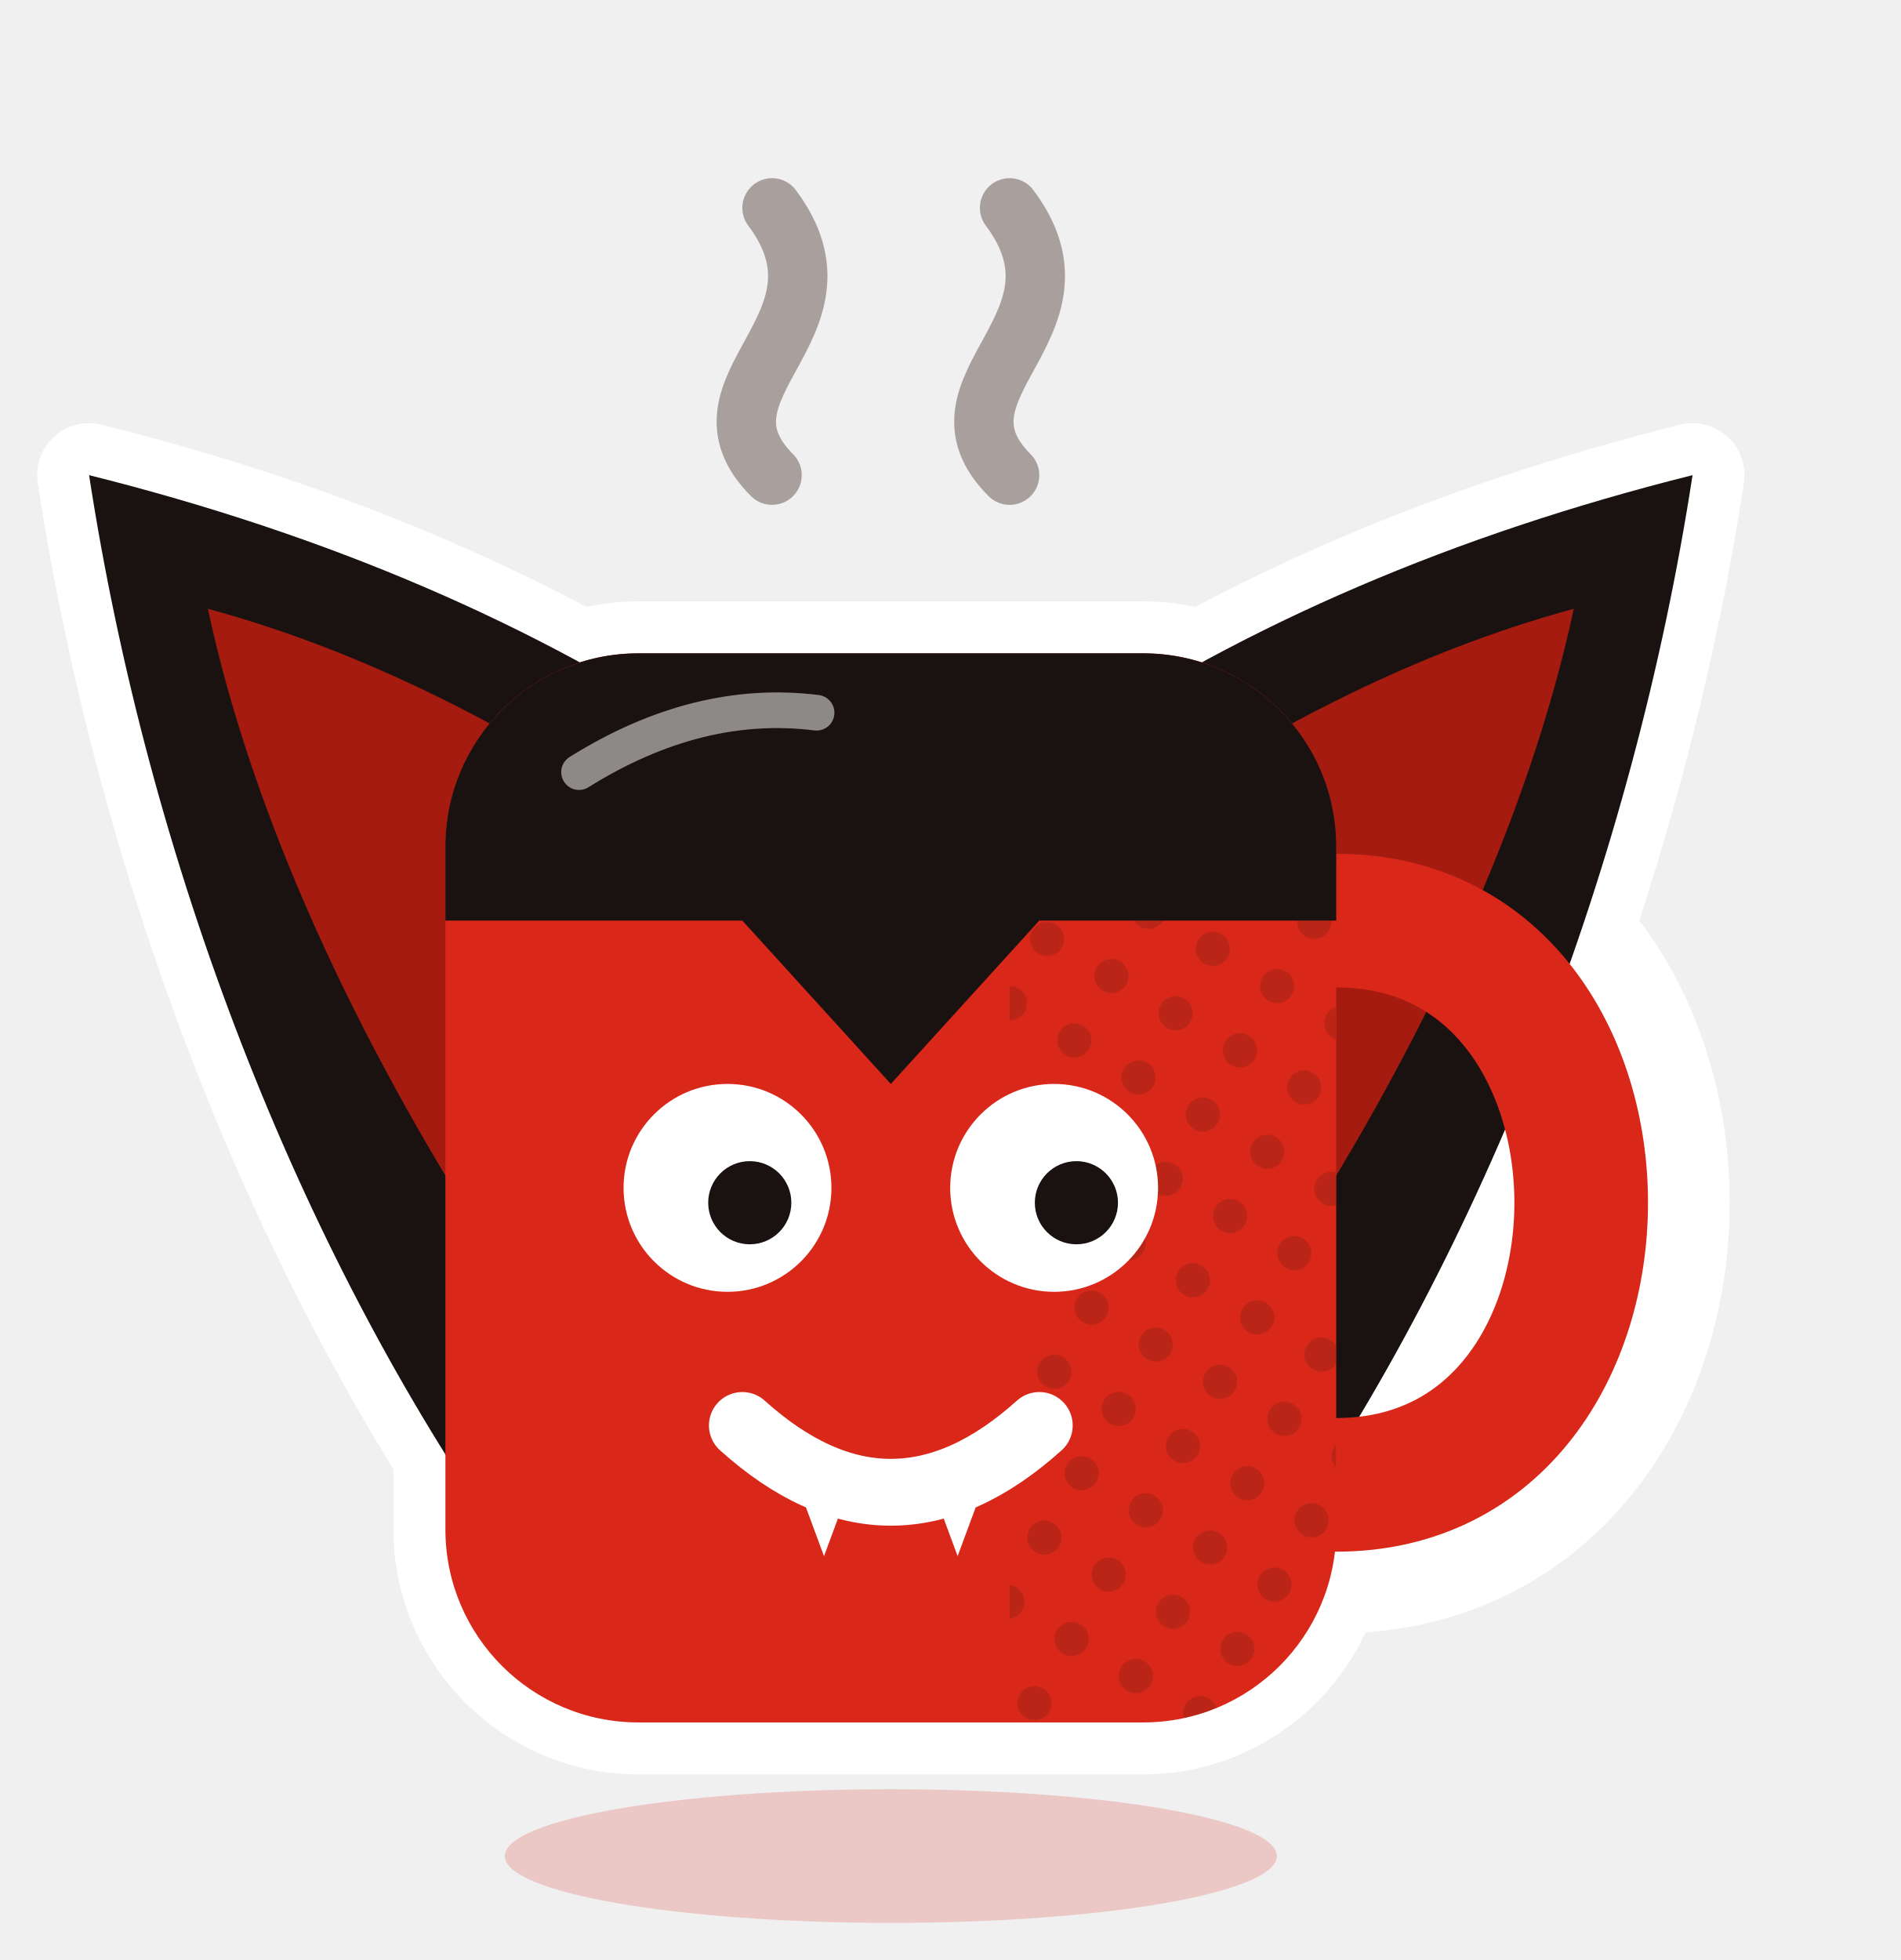
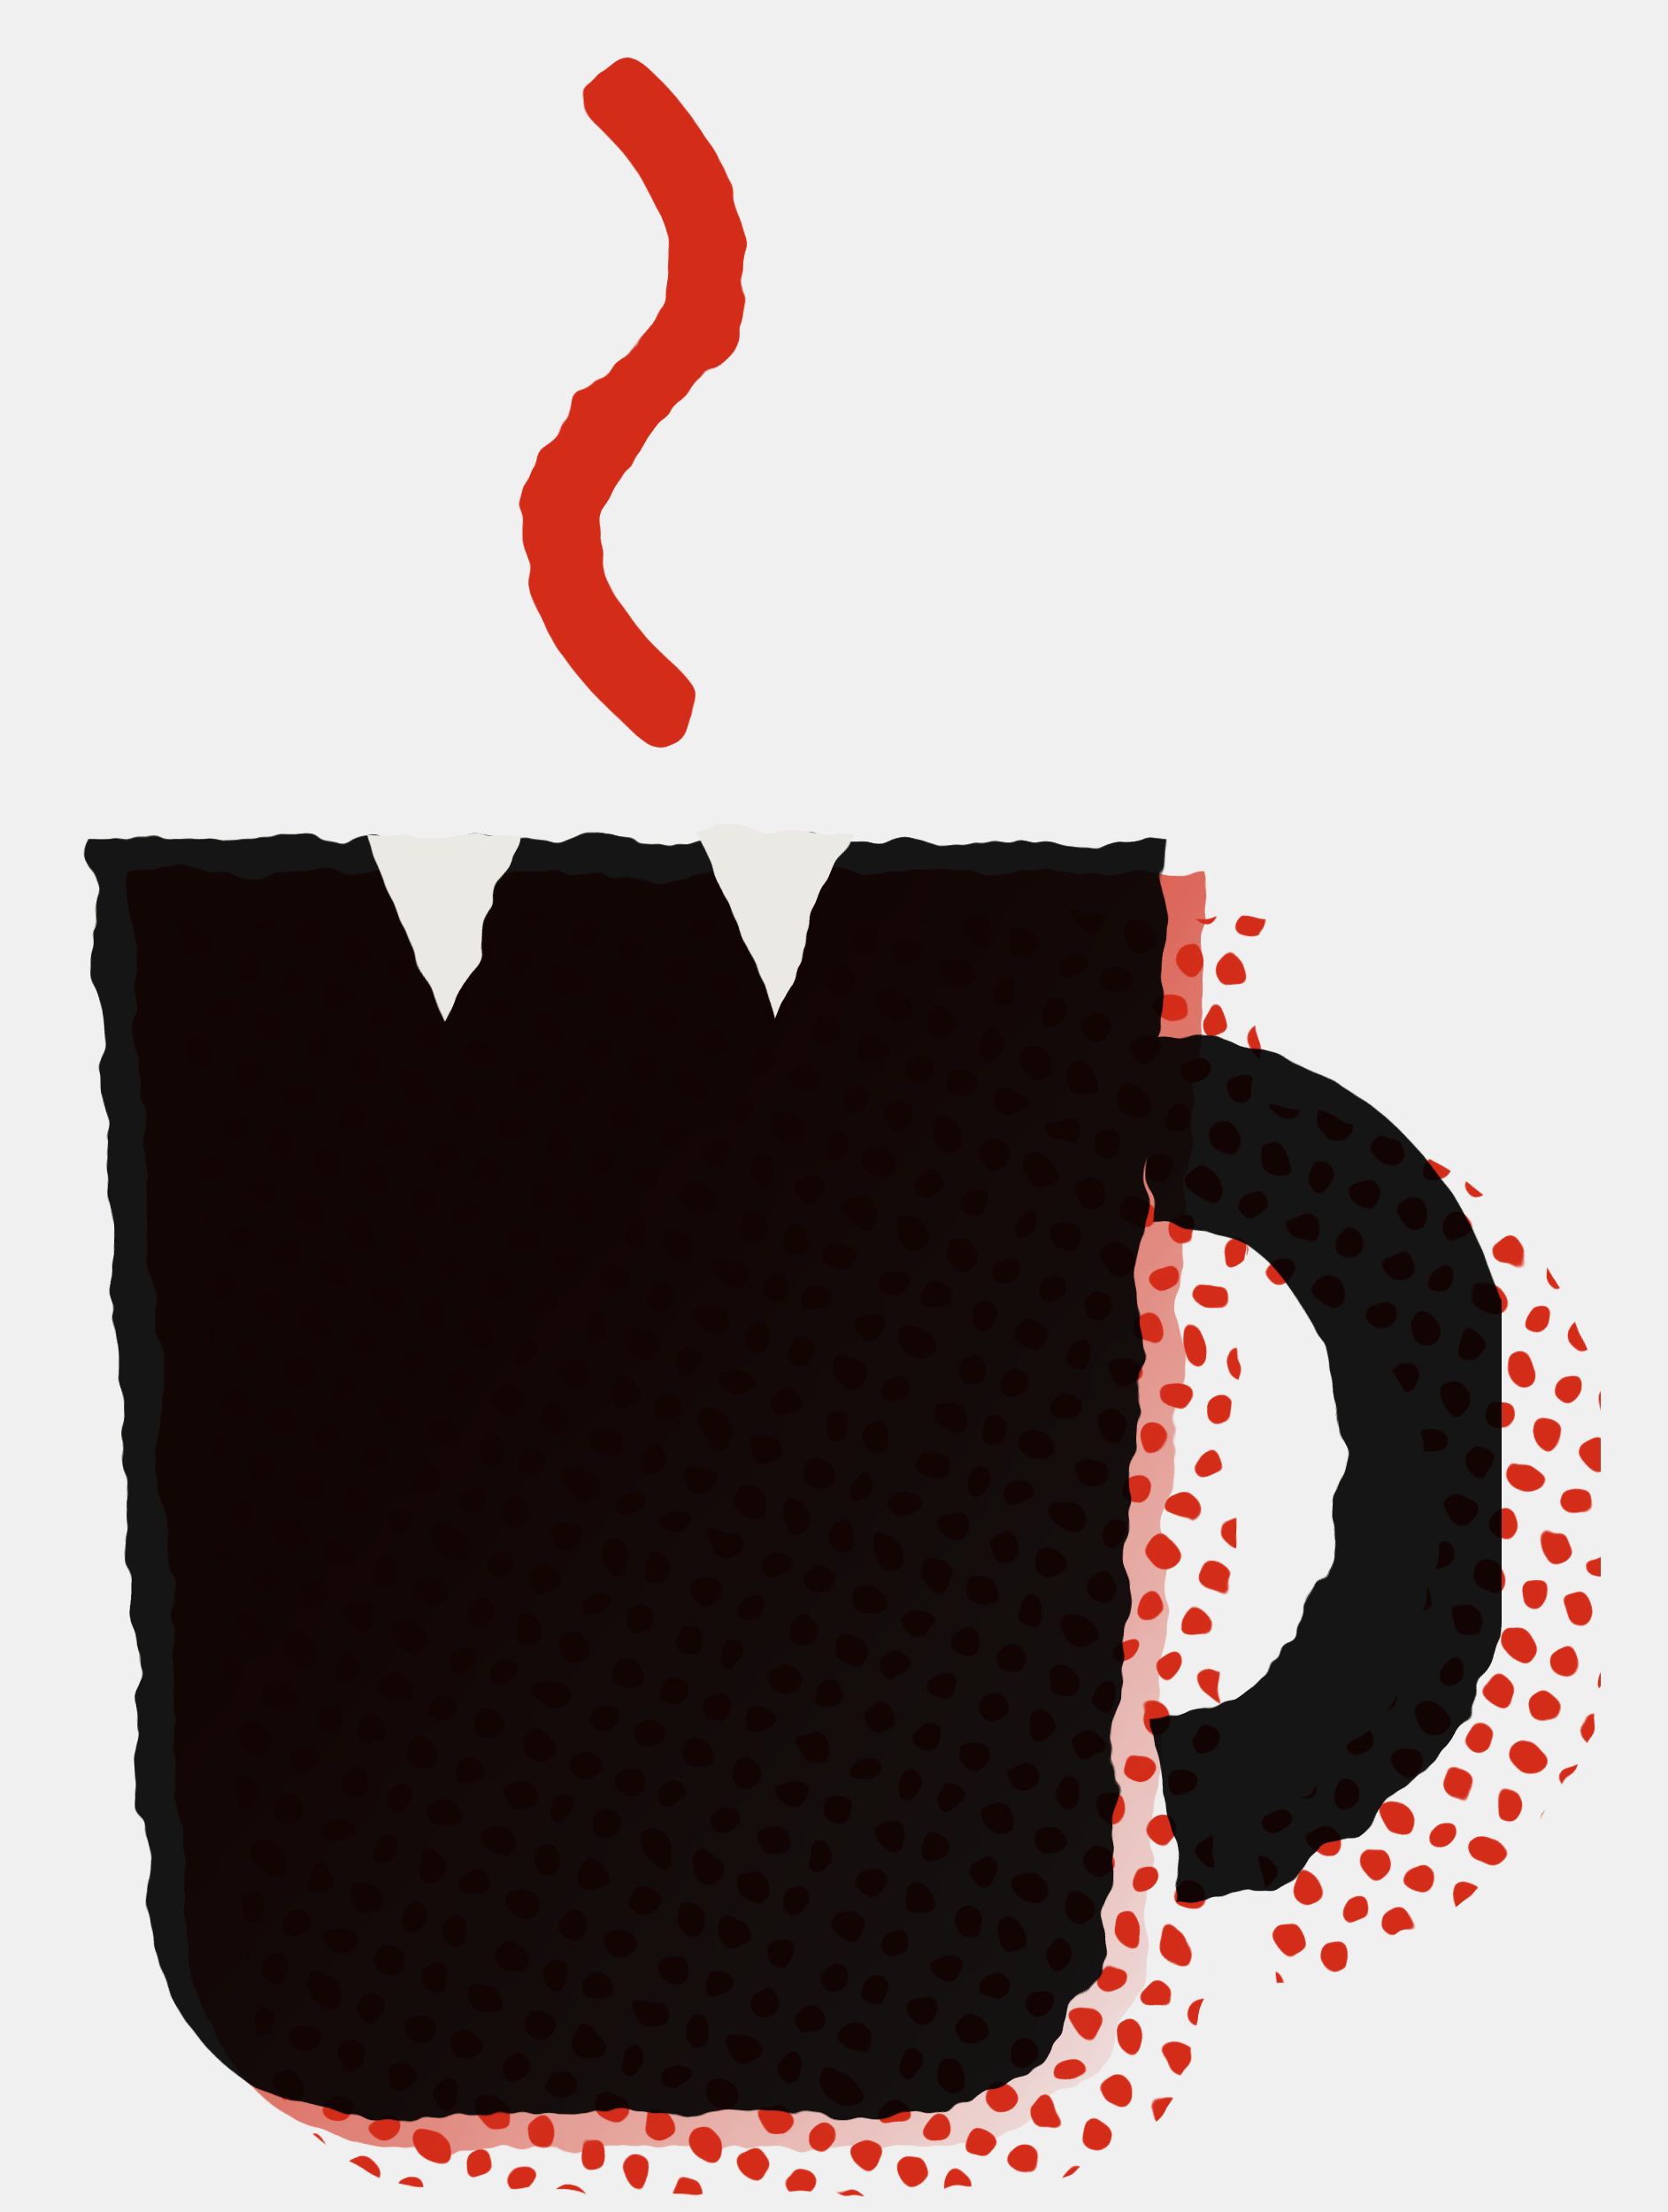
- <svg xmlns="http://www.w3.org/2000/svg" viewBox="-6 0 128 132" width="128" height="132" role="img" aria-label="brewCula, a red mug with a widow's peak, fangs and a Dracula collar">
+ <svg xmlns="http://www.w3.org/2000/svg" viewBox="290 110 520 690" width="104" height="138" role="img" aria-label="brewCula: a steaming mug with two fangs, printed in black and red ink">
  <defs>
-     <pattern id="dots" width="5" height="5" patternUnits="userSpaceOnUse" patternTransform="rotate(30)">
-       <circle cx="2.5" cy="2.5" r="1.15" fill="#1a1211" />
+     <filter id="rough" x="-5%" y="-5%" width="110%" height="110%">
+       <feTurbulence type="fractalNoise" baseFrequency=".045" numOctaves="3" seed="9" />
+       <feDisplacementMap in="SourceGraphic" scale="9" />
+     </filter>
+     <filter id="inky" x="-5%" y="-5%" width="110%" height="110%">
+       <feTurbulence type="fractalNoise" baseFrequency=".05" numOctaves="3" seed="3" result="w" />
+       <feDisplacementMap in="SourceGraphic" in2="w" scale="8" result="d" />
+       <feTurbulence type="fractalNoise" baseFrequency="1.4" seed="5" />
+       <feColorMatrix values="0 0 0 0 0  0 0 0 0 0  0 0 0 0 0  0 0 0 -16 14.6" />
+       <feComposite in="d" operator="in" />
+     </filter>
+     <filter id="grain" x="0" y="0" width="100%" height="100%">
+       <feTurbulence type="fractalNoise" baseFrequency=".75" numOctaves="2" seed="7" stitchTiles="stitch" />
+       <feColorMatrix values="0 0 0 0 0  0 0 0 0 0  0 0 0 0 0  0 0 0 .32 -.08" />
+     </filter>
+     <pattern id="dots" width="16" height="16" patternUnits="userSpaceOnUse" patternTransform="rotate(22)">
+       <circle cx="8" cy="8" r="4.6" fill="#e0301c" />
    </pattern>
-     <pattern id="moondots" width="7" height="7" patternUnits="userSpaceOnUse" patternTransform="rotate(20)">
-       <circle cx="3.5" cy="3.5" r="2" fill="#1a1211" />
-     </pattern>
-     <pattern id="tape" width="6" height="6" patternUnits="userSpaceOnUse" patternTransform="rotate(45)">
-       <rect width="6" height="6" fill="#f3c9c3" />
-       <rect width="3" height="6" fill="#f7dad6" />
-     </pattern>
-     <clipPath id="mugbody">
-       <rect x="24" y="44" width="60" height="72" rx="13" />
-     </clipPath>
-     <filter id="grain" x="0" y="0" width="100%" height="100%">
-       <feTurbulence type="fractalNoise" baseFrequency=".85" numOctaves="2" seed="7" stitchTiles="stitch" />
-       <feColorMatrix type="matrix" values="0 0 0 0 .1  0 0 0 0 .07  0 0 0 0 .07  0 0 0 -1.6 1.05" />
-     </filter>
+     <linearGradient id="fade" x1="0" y1="0" x2="1" y2="1">
+       <stop offset=".35" stop-color="#fff" />
+       <stop offset="1" stop-color="#fff" stop-opacity="0" />
+     </linearGradient>
+     <mask id="fademask" maskContentUnits="objectBoundingBox">
+       <rect width="1" height="1" fill="url(#fade)" />
+     </mask>
  </defs>
-   <g fill="none" stroke="#7a6a68" stroke-width="4" stroke-linecap="round" opacity=".6" class="">
-     <path d="M46 32c-6-6 6-10 0-18" />
-     <path d="M62 32c-6-6 6-10 0-18" />
+   <g style="mix-blend-mode:multiply" filter="url(#rough)">
+     <g transform="translate(30 24)">
+       <path d="M318 372h336l-18 330c-2 40-30 68-70 68H406c-40 0-68-28-70-68z" fill="url(#dots)" />
+       <path d="M648 462c112-6 124 196 6 214" fill="none" stroke="url(#dots)" stroke-width="58" />
+     </g>
+     <path d="M318 372h336l-18 330c-2 40-30 68-70 68H406c-40 0-68-28-70-68z" fill="#e0301c" mask="url(#fademask)" opacity=".9" transform="translate(12 10)" />
+     <g class="">
+       <path d="M488 324c-38-34-38-62-6-92s28-66-4-96" fill="none" stroke="#e0301c" stroke-width="24" stroke-linecap="round" transform="translate(6 4)" />
+     </g>
  </g>
-   <g stroke="#ffffff" stroke-width="7" stroke-linejoin="round" fill="#ffffff">
-     <path d="M28 104C14 84 4 58 0 32c16 4 30 10 42 18L28 104zM80 104c14-20 24-46 28-72-16 4-30 10-42 18l14 54z" />
-     <rect x="24" y="44" width="60" height="72" rx="13" />
-     <path d="M84 62c22 0 22 38 0 38" fill="none" stroke-width="20" />
+   <g filter="url(#inky)" style="mix-blend-mode:multiply">
+     <path d="M318 372h336l-18 330c-2 40-30 68-70 68H406c-40 0-68-28-70-68z" fill="#151312" />
+     <path d="M648 462c112-6 124 196 6 214" fill="none" stroke="#151312" stroke-width="58" />
  </g>
-   <path fill="#1a1211" d="M28 104C14 84 4 58 0 32c16 4 30 10 42 18L28 104zM80 104c14-20 24-46 28-72-16 4-30 10-42 18l14 54z" />
-   <path fill="#a51b10" d="M27 84C18 70 11 55 8 41c11 3 20 8 28 13zM81 84c9-14 16-29 19-43-11 3-20 8-28 13z" />
-   <path d="M84 62c22 0 22 38 0 38" fill="none" stroke="#d92819" stroke-width="9" stroke-linecap="round" />
-   <g clip-path="url(#mugbody)">
-     <rect x="24" y="44" width="60" height="72" rx="13" fill="#d92819" />
-     <rect x="62" y="44" width="22" height="72" fill="url(#dots)" opacity=".16" />
-     <path fill="#1a1211" d="M20 40h68v22H64l-10 11-10-11H20z" />
-     <path d="M33 52q8-5 16-4" fill="none" stroke="#FFFFFF" stroke-width="2.4" stroke-linecap="round" opacity=".5" />
-   </g>
-   <circle cx="43" cy="80" r="7" fill="#FFFFFF" />
-   <circle cx="65" cy="80" r="7" fill="#FFFFFF" />
-   <circle cx="44.5" cy="81" r="2.8" fill="#1a1211" />
-   <circle cx="66.5" cy="81" r="2.8" fill="#1a1211" />
-   <path d="M44 96q10 9 20 0" fill="none" stroke="#FFFFFF" stroke-width="4.5" stroke-linecap="round" />
-   <path fill="#FFFFFF" d="M47.5 99.4h4l-2 5.4zM56.5 99.4h4l-2 5.4z" />
-   <ellipse cx="54" cy="125" rx="26" ry="4.5" fill="#d92819" opacity=".2" />
+   <path d="M404 370l24 58 24-58zM508 370l24 58 24-58z" fill="#ebe9e4" filter="url(#rough)" />
</svg>
